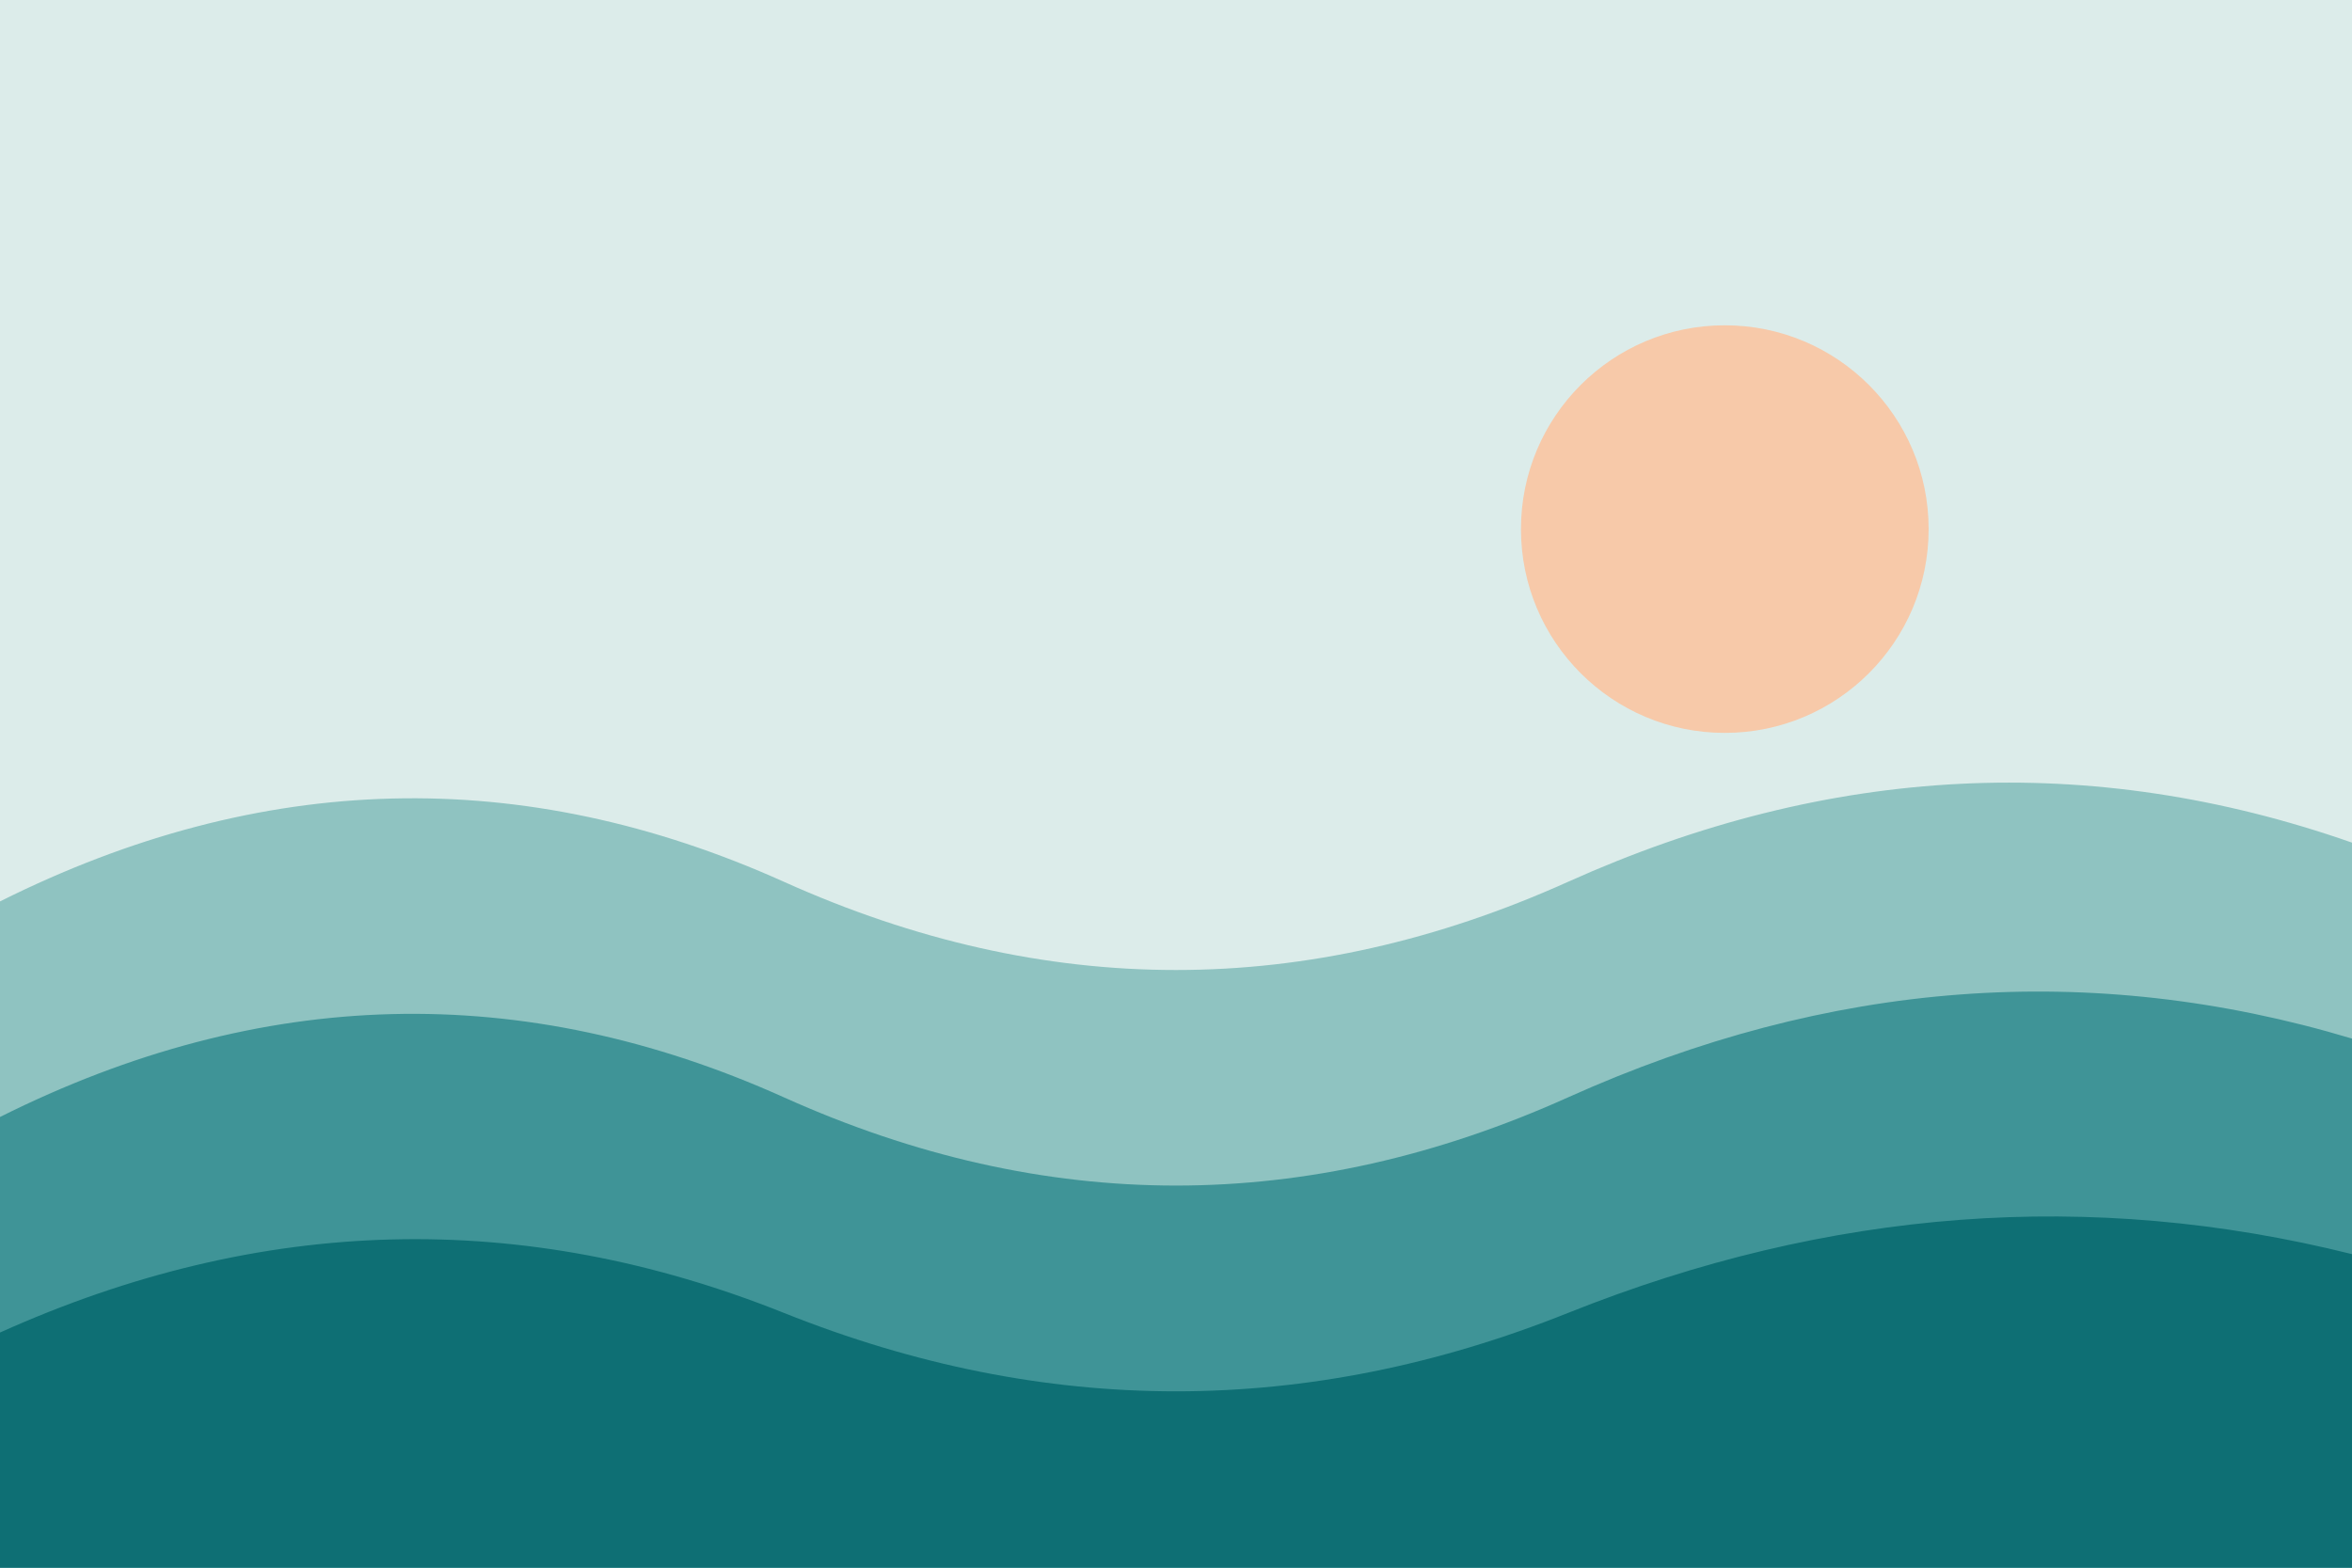
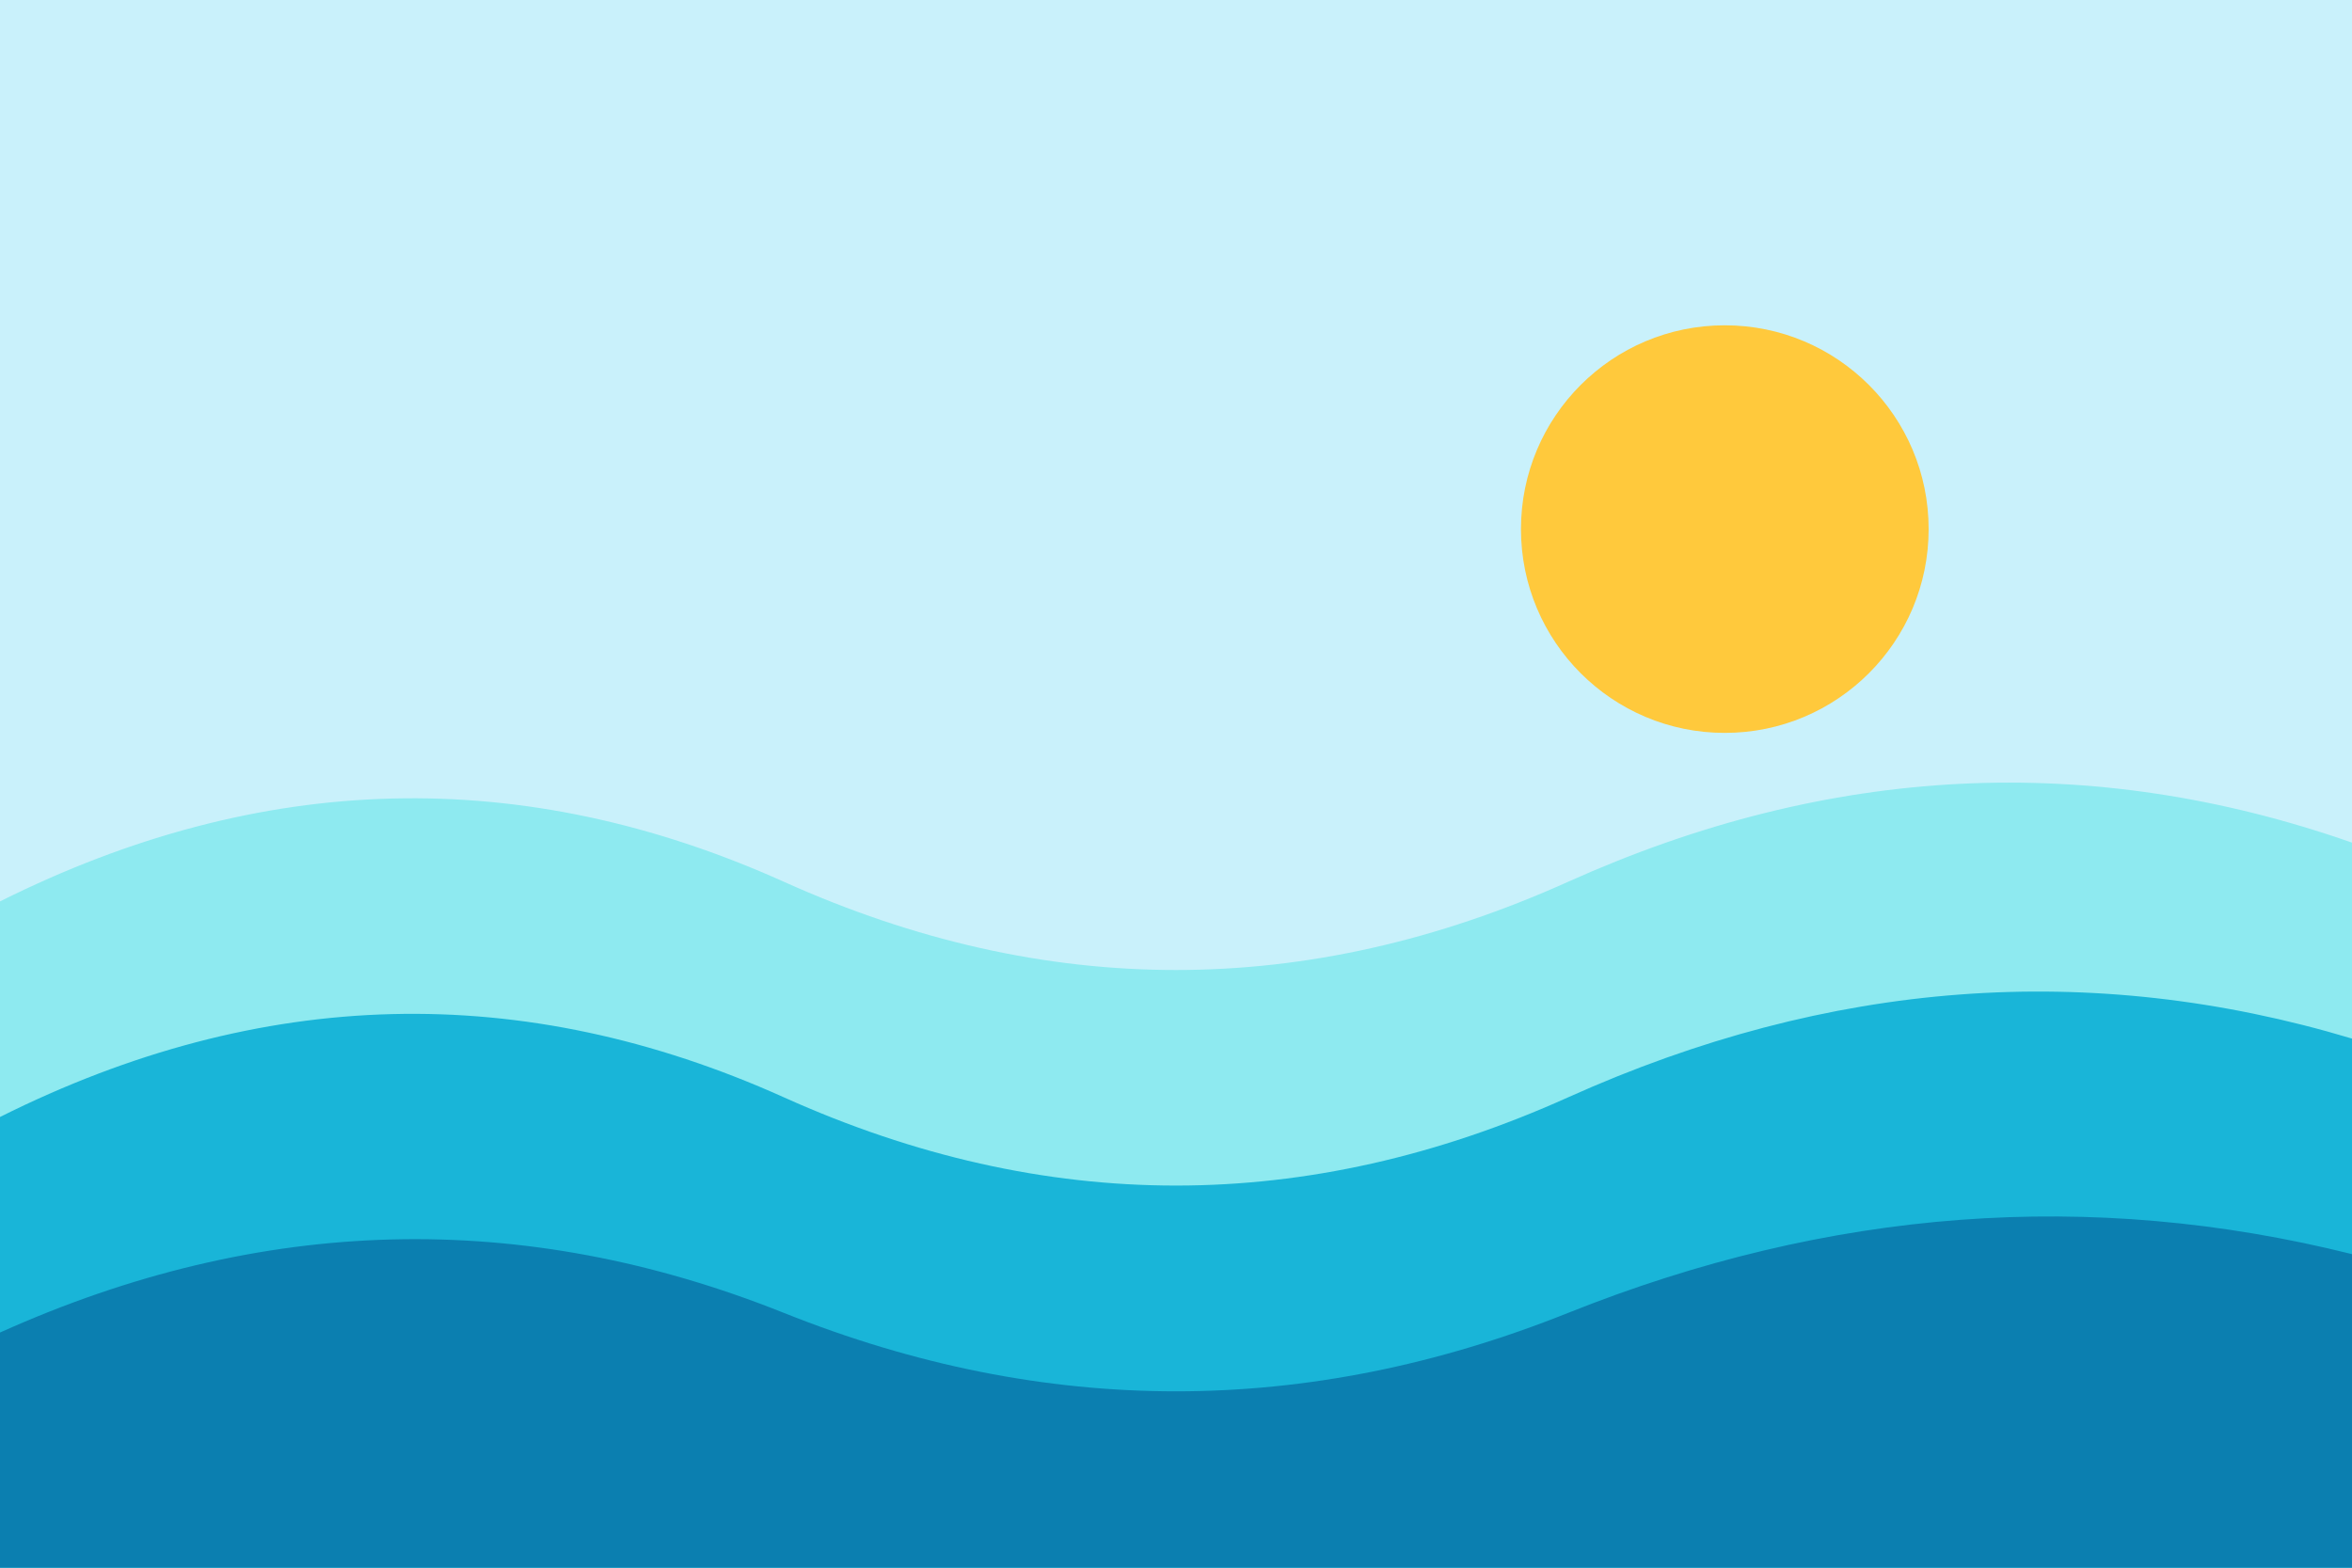
<svg xmlns="http://www.w3.org/2000/svg" viewBox="0 0 600 400" preserveAspectRatio="xMidYMid slice">
-   <rect width="600" height="400" fill="#dcecea" />
-   <circle cx="440" cy="135" r="52" fill="#f7c9a9" />
-   <path d="M0 230Q100 180 200 225T400 225T600 215V400H0Z" fill="#8fc3c1" />
-   <path d="M0 285Q100 235 200 280T400 280T600 265V400H0Z" fill="#3f9497" />
-   <path d="M0 340Q100 295 200 335T400 335T600 320V400H0Z" fill="#0e6f74" />
+   <rect width="600" height="400" fill="#c9f1fb" />
+   <circle cx="440" cy="135" r="52" fill="#ffc93c" />
+   <path d="M0 230Q100 180 200 225T400 225T600 215V400H0Z" fill="#8eeaf0" />
+   <path d="M0 285Q100 235 200 280T400 280T600 265V400H0Z" fill="#19b5d8" />
+   <path d="M0 340Q100 295 200 335T400 335T600 320V400H0Z" fill="#0b7fb0" />
</svg>
